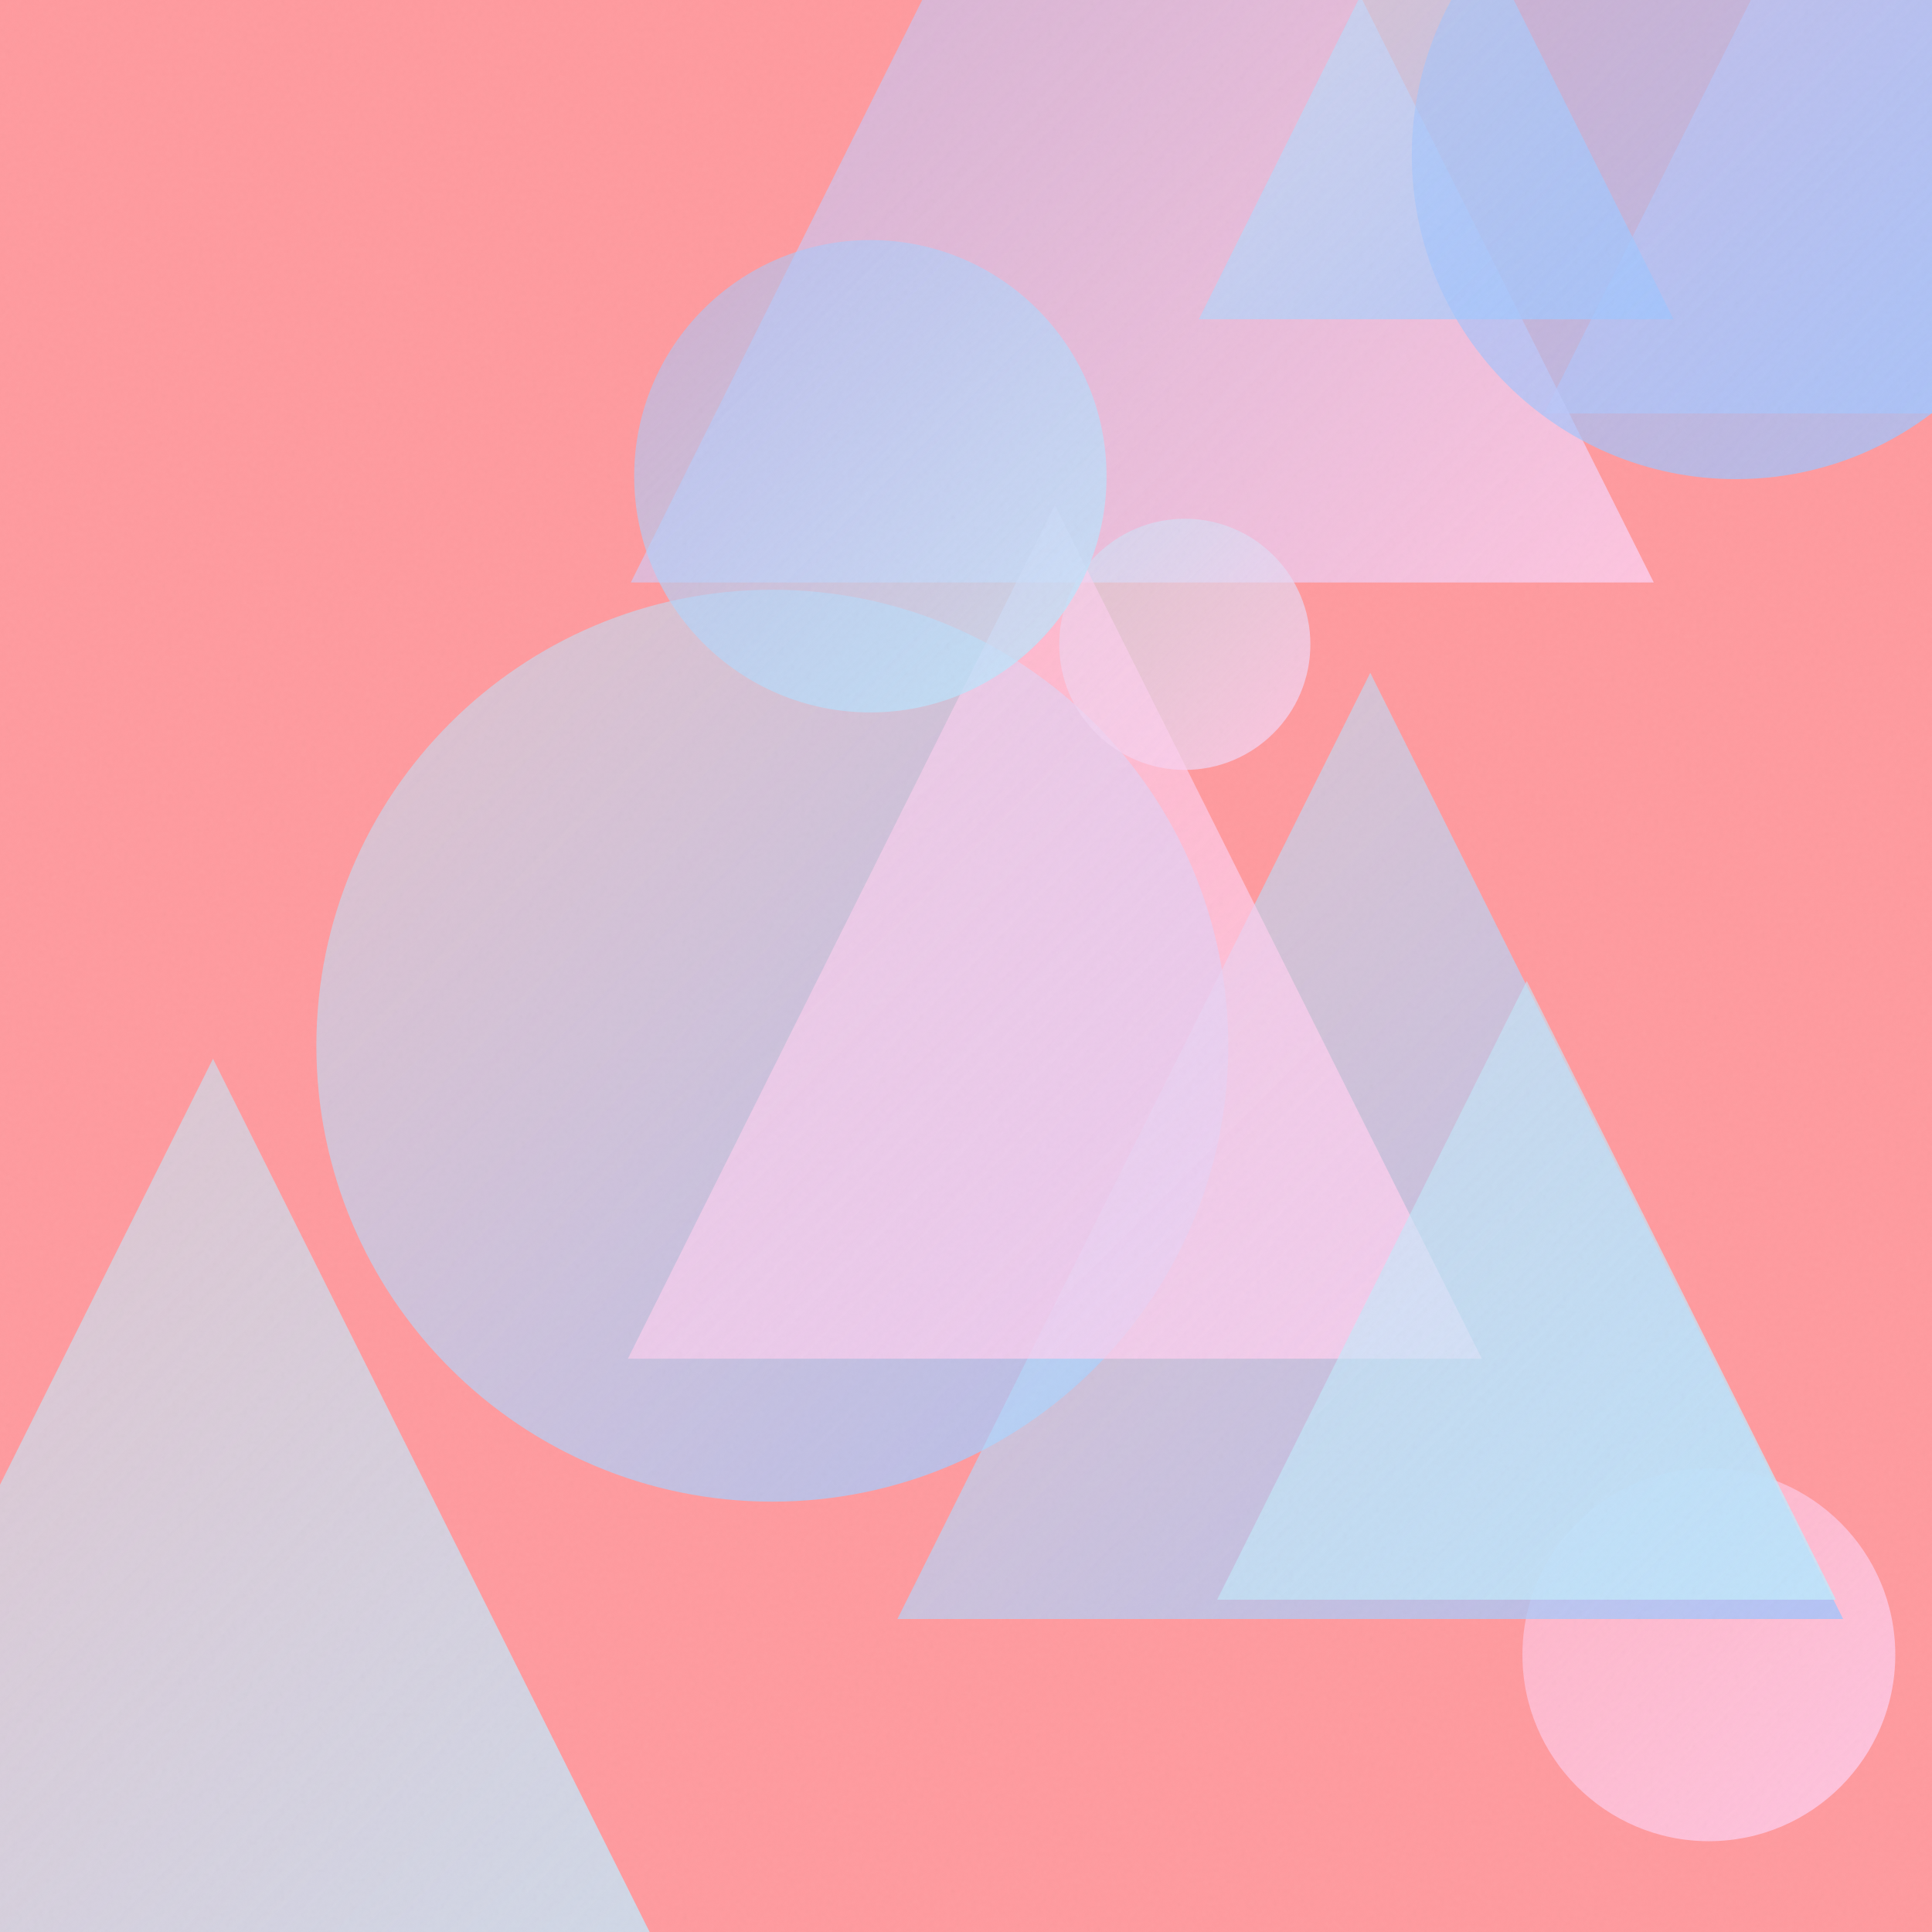
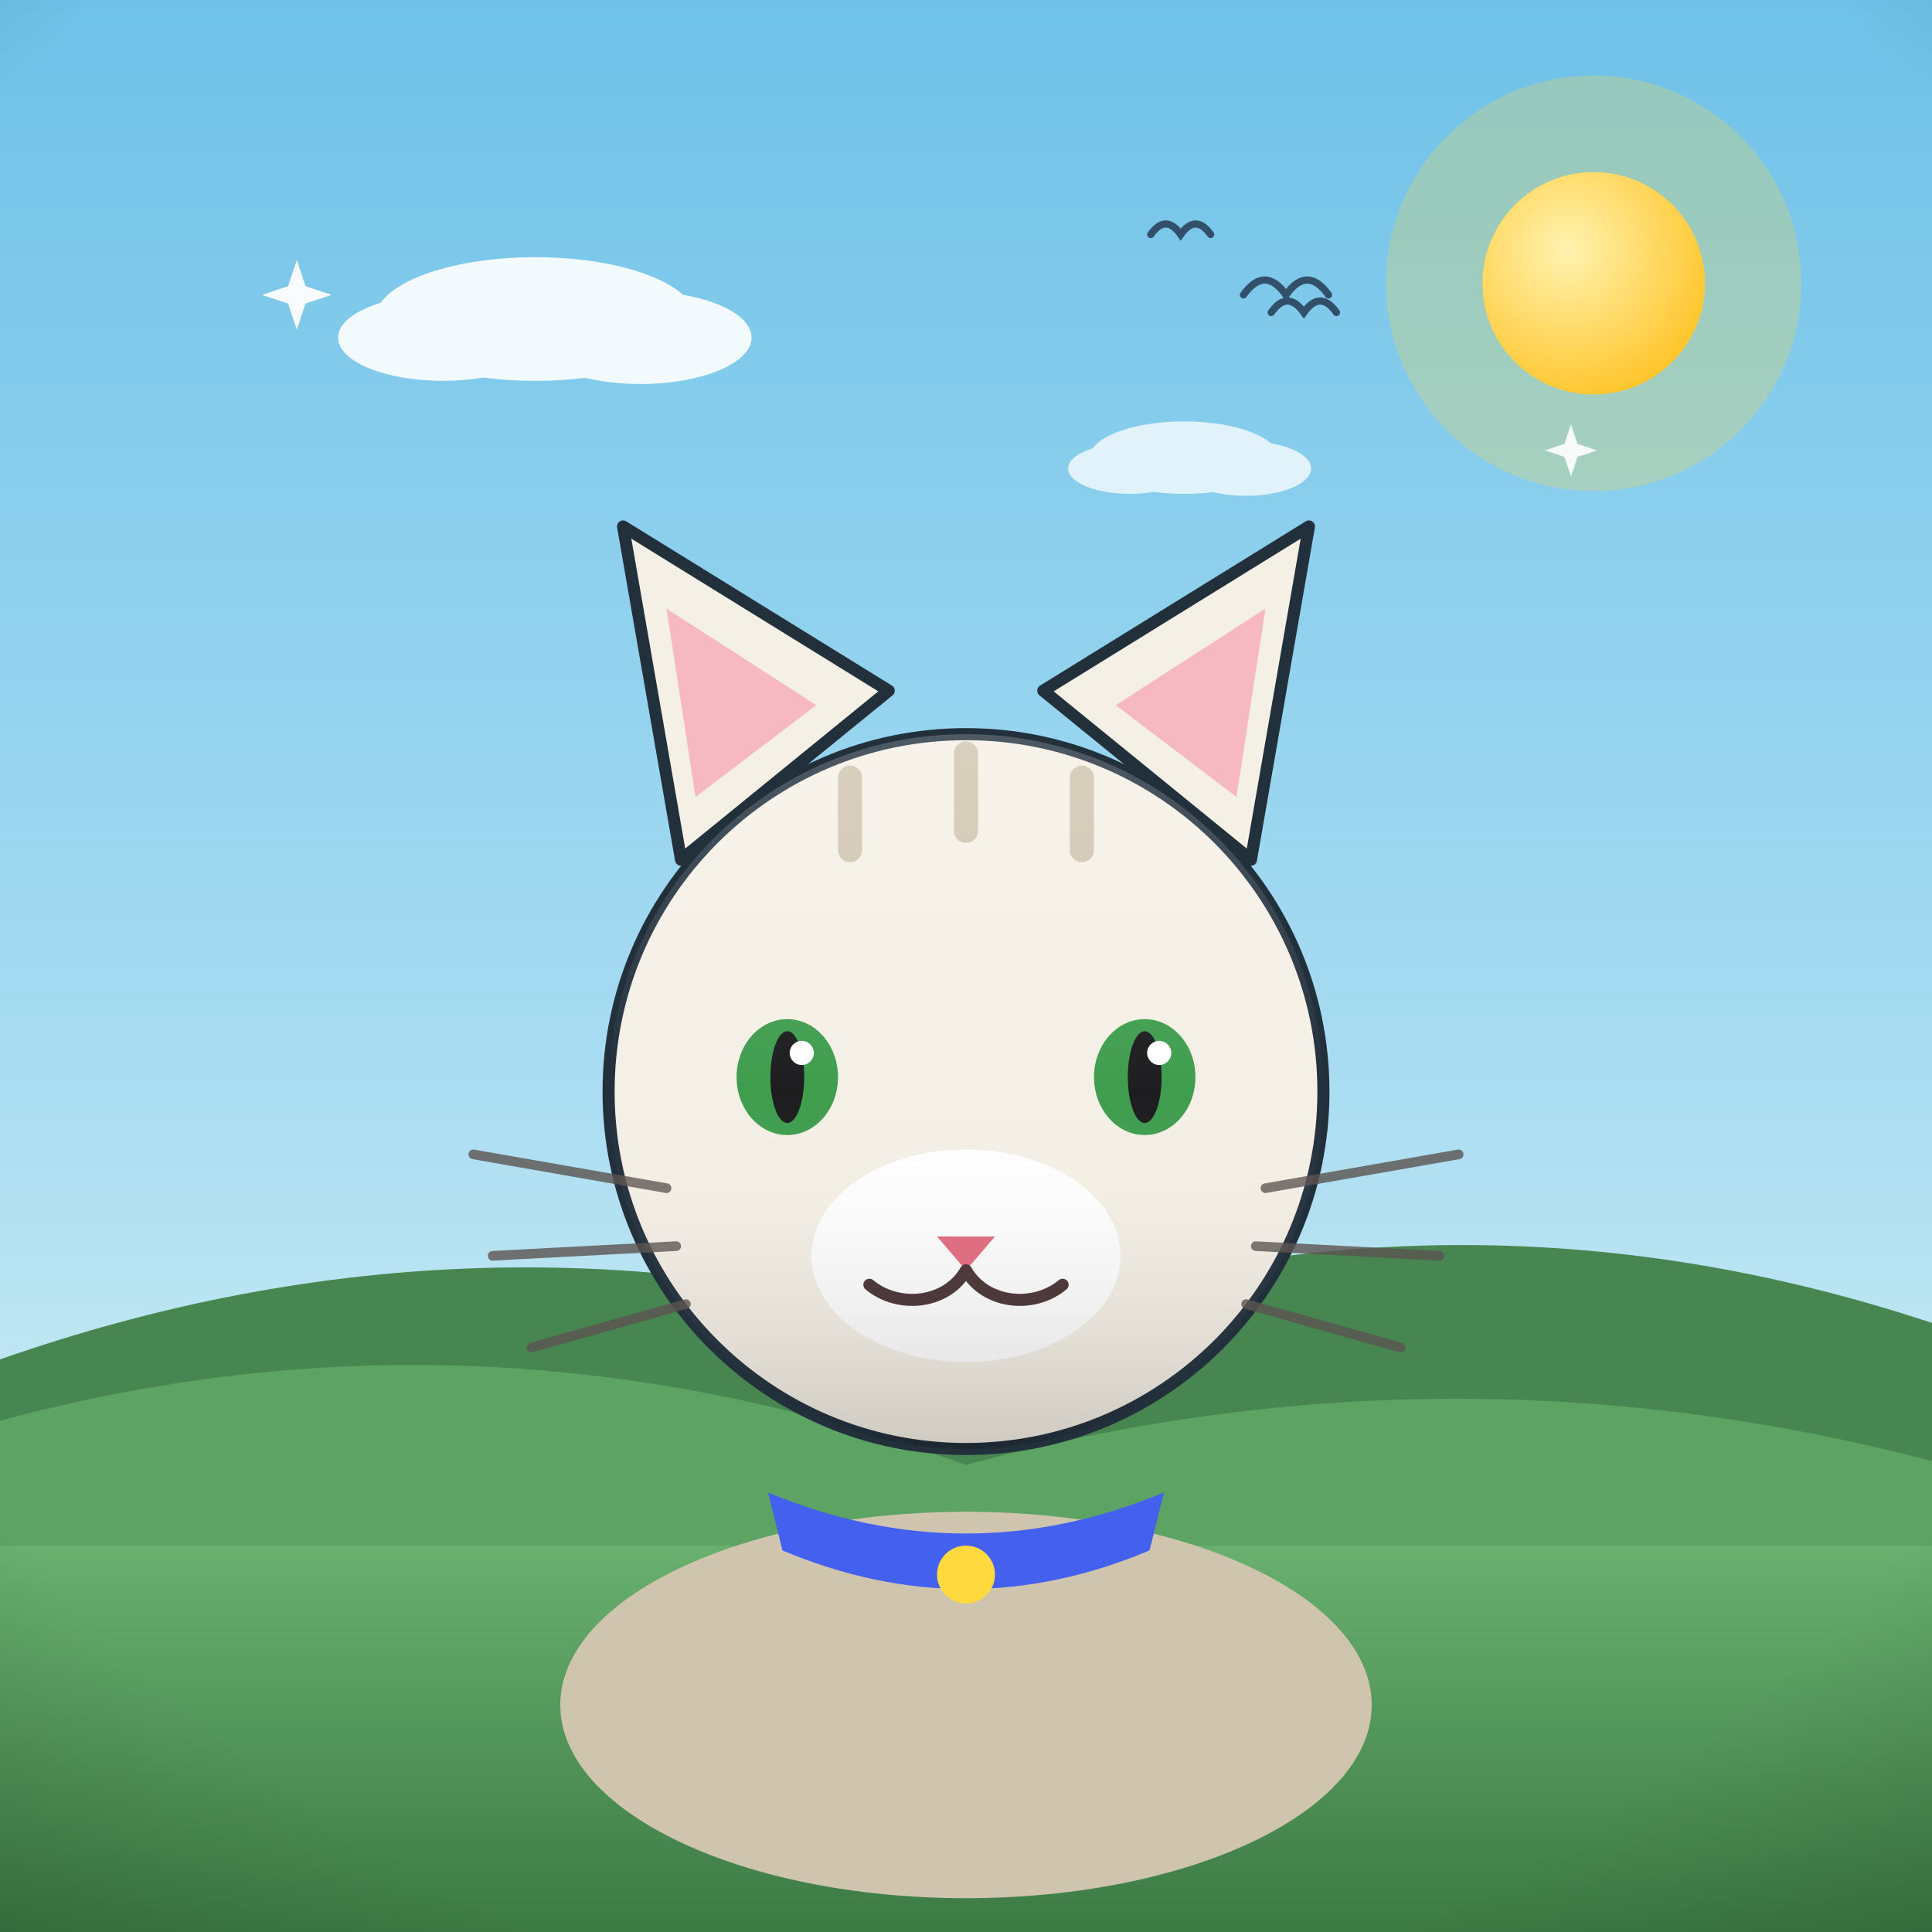
- <svg xmlns="http://www.w3.org/2000/svg" viewBox="0 0 400 400">
+ <svg xmlns="http://www.w3.org/2000/svg" viewBox="0 0 800 800">
  <defs>
-     <linearGradient id="g0" x1="319.7" y1="-56.4" x2="461.6" y2="85.6" gradientUnits="userSpaceOnUse">
-       <stop offset="0" stop-color="#FECFEF" stop-opacity="0.5" />
-       <stop offset="1" stop-color="#A1C4FD" stop-opacity="0.8" />
+     <linearGradient id="sky" x1="0" y1="0" x2="0" y2="1">
+       <stop offset="0" stop-color="#6ec1e8" />
+       <stop offset="0.55" stop-color="#a8dcf2" />
+       <stop offset="1" stop-color="#eafaf1" />
    </linearGradient>
-     <linearGradient id="g1" x1="65.4" y1="122.1" x2="254.3" y2="311.0" gradientUnits="userSpaceOnUse">
-       <stop offset="0" stop-color="#C2E9FB" stop-opacity="0.5" />
-       <stop offset="1" stop-color="#A1C4FD" stop-opacity="0.8" />
+     <radialGradient id="sunG" cx="0.38" cy="0.35" r="0.9">
+       <stop offset="0" stop-color="#fff3b0" />
+       <stop offset="1" stop-color="#ffb703" />
+     </radialGradient>
+     <linearGradient id="ground" x1="0" y1="0" x2="0" y2="1">
+       <stop offset="0" stop-color="#69b06f" />
+       <stop offset="1" stop-color="#3c7a44" />
    </linearGradient>
-     <linearGradient id="g2" x1="130.6" y1="-91.1" x2="342.4" y2="120.6" gradientUnits="userSpaceOnUse">
-       <stop offset="0" stop-color="#A1C4FD" stop-opacity="0.5" />
-       <stop offset="1" stop-color="#FECFEF" stop-opacity="0.8" />
+     <linearGradient id="sea" x1="0" y1="0" x2="0" y2="1">
+       <stop offset="0" stop-color="#3d9bc4" />
+       <stop offset="1" stop-color="#1668a0" />
    </linearGradient>
-     <linearGradient id="g3" x1="315.2" y1="304.0" x2="392.4" y2="381.2" gradientUnits="userSpaceOnUse">
-       <stop offset="0" stop-color="#FECFEF" stop-opacity="0.5" />
-       <stop offset="1" stop-color="#FECFEF" stop-opacity="0.8" />
+     <linearGradient id="shade" x1="0" y1="0" x2="0" y2="1">
+       <stop offset="0" stop-color="#ffffff" stop-opacity="0.20" />
+       <stop offset="0.5" stop-color="#ffffff" stop-opacity="0" />
+       <stop offset="1" stop-color="#000000" stop-opacity="0.16" />
    </linearGradient>
-     <linearGradient id="g4" x1="219.3" y1="107.4" x2="271.2" y2="159.4" gradientUnits="userSpaceOnUse">
-       <stop offset="0" stop-color="#C2E9FB" stop-opacity="0.5" />
-       <stop offset="1" stop-color="#FECFEF" stop-opacity="0.8" />
-     </linearGradient>
-     <linearGradient id="g5" x1="-57.2" y1="219.2" x2="145.4" y2="421.8" gradientUnits="userSpaceOnUse">
-       <stop offset="0" stop-color="#C2E9FB" stop-opacity="0.5" />
-       <stop offset="1" stop-color="#C2E9FB" stop-opacity="0.8" />
-     </linearGradient>
-     <linearGradient id="g6" x1="185.8" y1="139.3" x2="381.6" y2="335.2" gradientUnits="userSpaceOnUse">
-       <stop offset="0" stop-color="#C2E9FB" stop-opacity="0.5" />
-       <stop offset="1" stop-color="#A1C4FD" stop-opacity="0.8" />
-     </linearGradient>
-     <linearGradient id="g7" x1="248.2" y1="-32.2" x2="346.5" y2="66.1" gradientUnits="userSpaceOnUse">
-       <stop offset="0" stop-color="#C2E9FB" stop-opacity="0.5" />
-       <stop offset="1" stop-color="#A1C4FD" stop-opacity="0.8" />
-     </linearGradient>
-     <linearGradient id="g8" x1="130.0" y1="104.6" x2="306.8" y2="281.3" gradientUnits="userSpaceOnUse">
-       <stop offset="0" stop-color="#FECFEF" stop-opacity="0.5" />
-       <stop offset="1" stop-color="#FECFEF" stop-opacity="0.8" />
-     </linearGradient>
-     <linearGradient id="g9" x1="131.3" y1="49.7" x2="229.1" y2="147.5" gradientUnits="userSpaceOnUse">
-       <stop offset="0" stop-color="#A1C4FD" stop-opacity="0.5" />
-       <stop offset="1" stop-color="#C2E9FB" stop-opacity="0.8" />
-     </linearGradient>
-     <linearGradient id="g10" x1="252.0" y1="203.1" x2="380.1" y2="331.2" gradientUnits="userSpaceOnUse">
-       <stop offset="0" stop-color="#C2E9FB" stop-opacity="0.5" />
-       <stop offset="1" stop-color="#C2E9FB" stop-opacity="0.8" />
-     </linearGradient>
-     <linearGradient id="g11" x1="292.2" y1="-35.1" x2="426.5" y2="99.2" gradientUnits="userSpaceOnUse">
-       <stop offset="0" stop-color="#A1C4FD" stop-opacity="0.5" />
-       <stop offset="1" stop-color="#A1C4FD" stop-opacity="0.8" />
-     </linearGradient>
-     <filter id="n">
-       <feTurbulence type="fractalNoise" baseFrequency="0.9" numOctaves="2" stitchTiles="stitch" />
-       <feColorMatrix type="saturate" values="0" />
-     </filter>
+     <radialGradient id="vig" cx="0.5" cy="0.42" r="0.85">
+       <stop offset="0.72" stop-color="#000000" stop-opacity="0" />
+       <stop offset="1" stop-color="#000000" stop-opacity="0.20" />
+     </radialGradient>
  </defs>
-   <rect width="400" height="400" fill="#FF9A9E" />
-   <path d="M 390.7 -56.4 L 461.6 85.6 L 319.7 85.6 Z" fill="url(#g0)" />
-   <circle cx="159.9" cy="216.5" r="94.4" fill="url(#g1)" />
-   <path d="M 236.5 -91.1 L 342.4 120.6 L 130.6 120.6 Z" fill="url(#g2)" />
-   <circle cx="353.8" cy="342.6" r="38.6" fill="url(#g3)" />
-   <circle cx="245.3" cy="133.4" r="26.0" fill="url(#g4)" />
-   <path d="M 44.1 219.2 L 145.4 421.8 L -57.2 421.8 Z" fill="url(#g5)" />
-   <path d="M 283.7 139.3 L 381.6 335.2 L 185.8 335.2 Z" fill="url(#g6)" />
-   <path d="M 297.3 -32.2 L 346.5 66.1 L 248.2 66.1 Z" fill="url(#g7)" />
-   <path d="M 218.4 104.6 L 306.8 281.3 L 130.0 281.3 Z" fill="url(#g8)" />
-   <circle cx="180.2" cy="98.6" r="48.9" fill="url(#g9)" />
-   <path d="M 316.1 203.1 L 380.1 331.2 L 252.0 331.2 Z" fill="url(#g10)" />
-   <circle cx="359.4" cy="32.1" r="67.1" fill="url(#g11)" />
-   <rect width="400" height="400" filter="url(#n)" opacity="0.05" />
+   <rect width="800" height="800" fill="url(#sky)" />
+   <circle cx="659.9" cy="117.3" r="86" fill="#ffd93d" opacity="0.25" />
+   <circle cx="659.9" cy="117.3" r="46" fill="#ffd93d" />
+   <circle cx="659.9" cy="117.3" r="46" fill="url(#sunG)" />
+   <g fill="#ffffff" opacity="0.9">
+     <ellipse cx="221.7" cy="132.1" rx="66.4" ry="25.6" />
+     <ellipse cx="183.4" cy="139.8" rx="43.4" ry="17.9" />
+     <ellipse cx="265.2" cy="139.8" rx="46" ry="19.2" />
+   </g>
+   <g fill="#ffffff" opacity="0.75">
+     <ellipse cx="490.3" cy="189.5" rx="39.1" ry="15" />
+     <ellipse cx="467.8" cy="194" rx="25.5" ry="10.5" />
+     <ellipse cx="515.9" cy="194" rx="27" ry="11.3" />
+   </g>
+   <path d="M0 684 L0 562.9 Q 200 492.9 400 551.5 Q 600 481.5 800 547.8 L800 684 Z" fill="#478551" />
+   <path d="M0 730 L0 588.3 Q 200 534.3 400 606.6 Q 600 552.6 800 605 L800 730 Z" fill="#5da464" />
+   <rect y="640" width="800" height="160" fill="url(#ground)" />
+   <path d="M 476.5 97.1 Q 482.7 88.4 488.9 97.1 Q 495.1 88.4 501.3 97.1" fill="none" stroke="#33506b" stroke-width="3" stroke-linecap="round" />
+   <path d="M 526.4 129.4 Q 533.1 119.9 539.9 129.4 Q 546.7 119.9 553.4 129.4" fill="none" stroke="#33506b" stroke-width="3" stroke-linecap="round" />
+   <path d="M 514.9 122.1 Q 523.7 109.8 532.5 122.1 Q 541.3 109.8 550.1 122.1" fill="none" stroke="#33506b" stroke-width="3" stroke-linecap="round" />
+   <g transform="translate(400 0) scale(1 1) translate(-400 0)">
+     <ellipse cx="400" cy="706" rx="168" ry="80" fill="#cfc4ae" />
+     <path d="M282 356 L258 218 L368 286 Z" fill="#f5f0e6" stroke="#22303c" stroke-width="5" stroke-linejoin="round" />
+     <path d="M518 356 L542 218 L432 286 Z" fill="#f5f0e6" stroke="#22303c" stroke-width="5" stroke-linejoin="round" />
+     <path d="M288 330 L276 252 L338 292 Z" fill="#f6b8c1" />
+     <path d="M512 330 L524 252 L462 292 Z" fill="#f6b8c1" />
+     <circle cx="400" cy="452" r="148" fill="#f5f0e6" stroke="#22303c" stroke-width="5" stroke-linejoin="round" />
+     <path d="M352 322 L352 352 M400 312 L400 344 M448 322 L448 352" stroke="#cfc4ae" stroke-width="10" stroke-linecap="round" />
+     <ellipse cx="400" cy="520" rx="64" ry="44" fill="#ffffff" />
+     <ellipse cx="326" cy="446" rx="21" ry="24" fill="#3f9d4e" />
+     <ellipse cx="474" cy="446" rx="21" ry="24" fill="#3f9d4e" />
+     <ellipse cx="326" cy="446" rx="7" ry="19" fill="#1d1d1f" />
+     <ellipse cx="474" cy="446" rx="7" ry="19" fill="#1d1d1f" />
+     <circle cx="332" cy="436" r="5" fill="#ffffff" />
+     <circle cx="480" cy="436" r="5" fill="#ffffff" />
+     <path d="M388 512 L412 512 L400 526 Z" fill="#e56b81" />
+     <path d="M400 526 C 392 540 372 542 360 532 M400 526 C 408 540 428 542 440 532" stroke="#4a3436" stroke-width="5" fill="none" stroke-linecap="round" />
+     <g stroke="#5b5350" stroke-width="4" stroke-linecap="round" opacity="0.8">
+       <path d="M276 492 L196 478 M280 516 L204 520 M284 540 L220 558 M524 492 L604 478 M520 516 L596 520 M516 540 L580 558" />
+     </g>
+     <circle cx="400" cy="452" r="148" fill="url(#shade)" />
+     <path d="M318 618 Q 400 652 482 618 L 476 642 Q 400 674 324 642 Z" fill="#4361ee" />
+     <circle cx="400" cy="652" r="12" fill="#ffd93d" />
+   </g>
+   <path d="M 122.9 107.7 L 126.5 118.5 L 137.3 122.1 L 126.5 125.7 L 122.9 136.5 L 119.3 125.7 L 108.5 122.1 L 119.3 118.5 Z" fill="#ffffff" opacity="0.95" />
+   <path d="M 650.5 175.7 L 653.2 183.8 L 661.3 186.5 L 653.2 189.2 L 650.5 197.3 L 647.8 189.2 L 639.7 186.5 L 647.8 183.8 Z" fill="#ffffff" opacity="0.9" />
+   <rect width="800" height="800" fill="url(#vig)" />
</svg>
